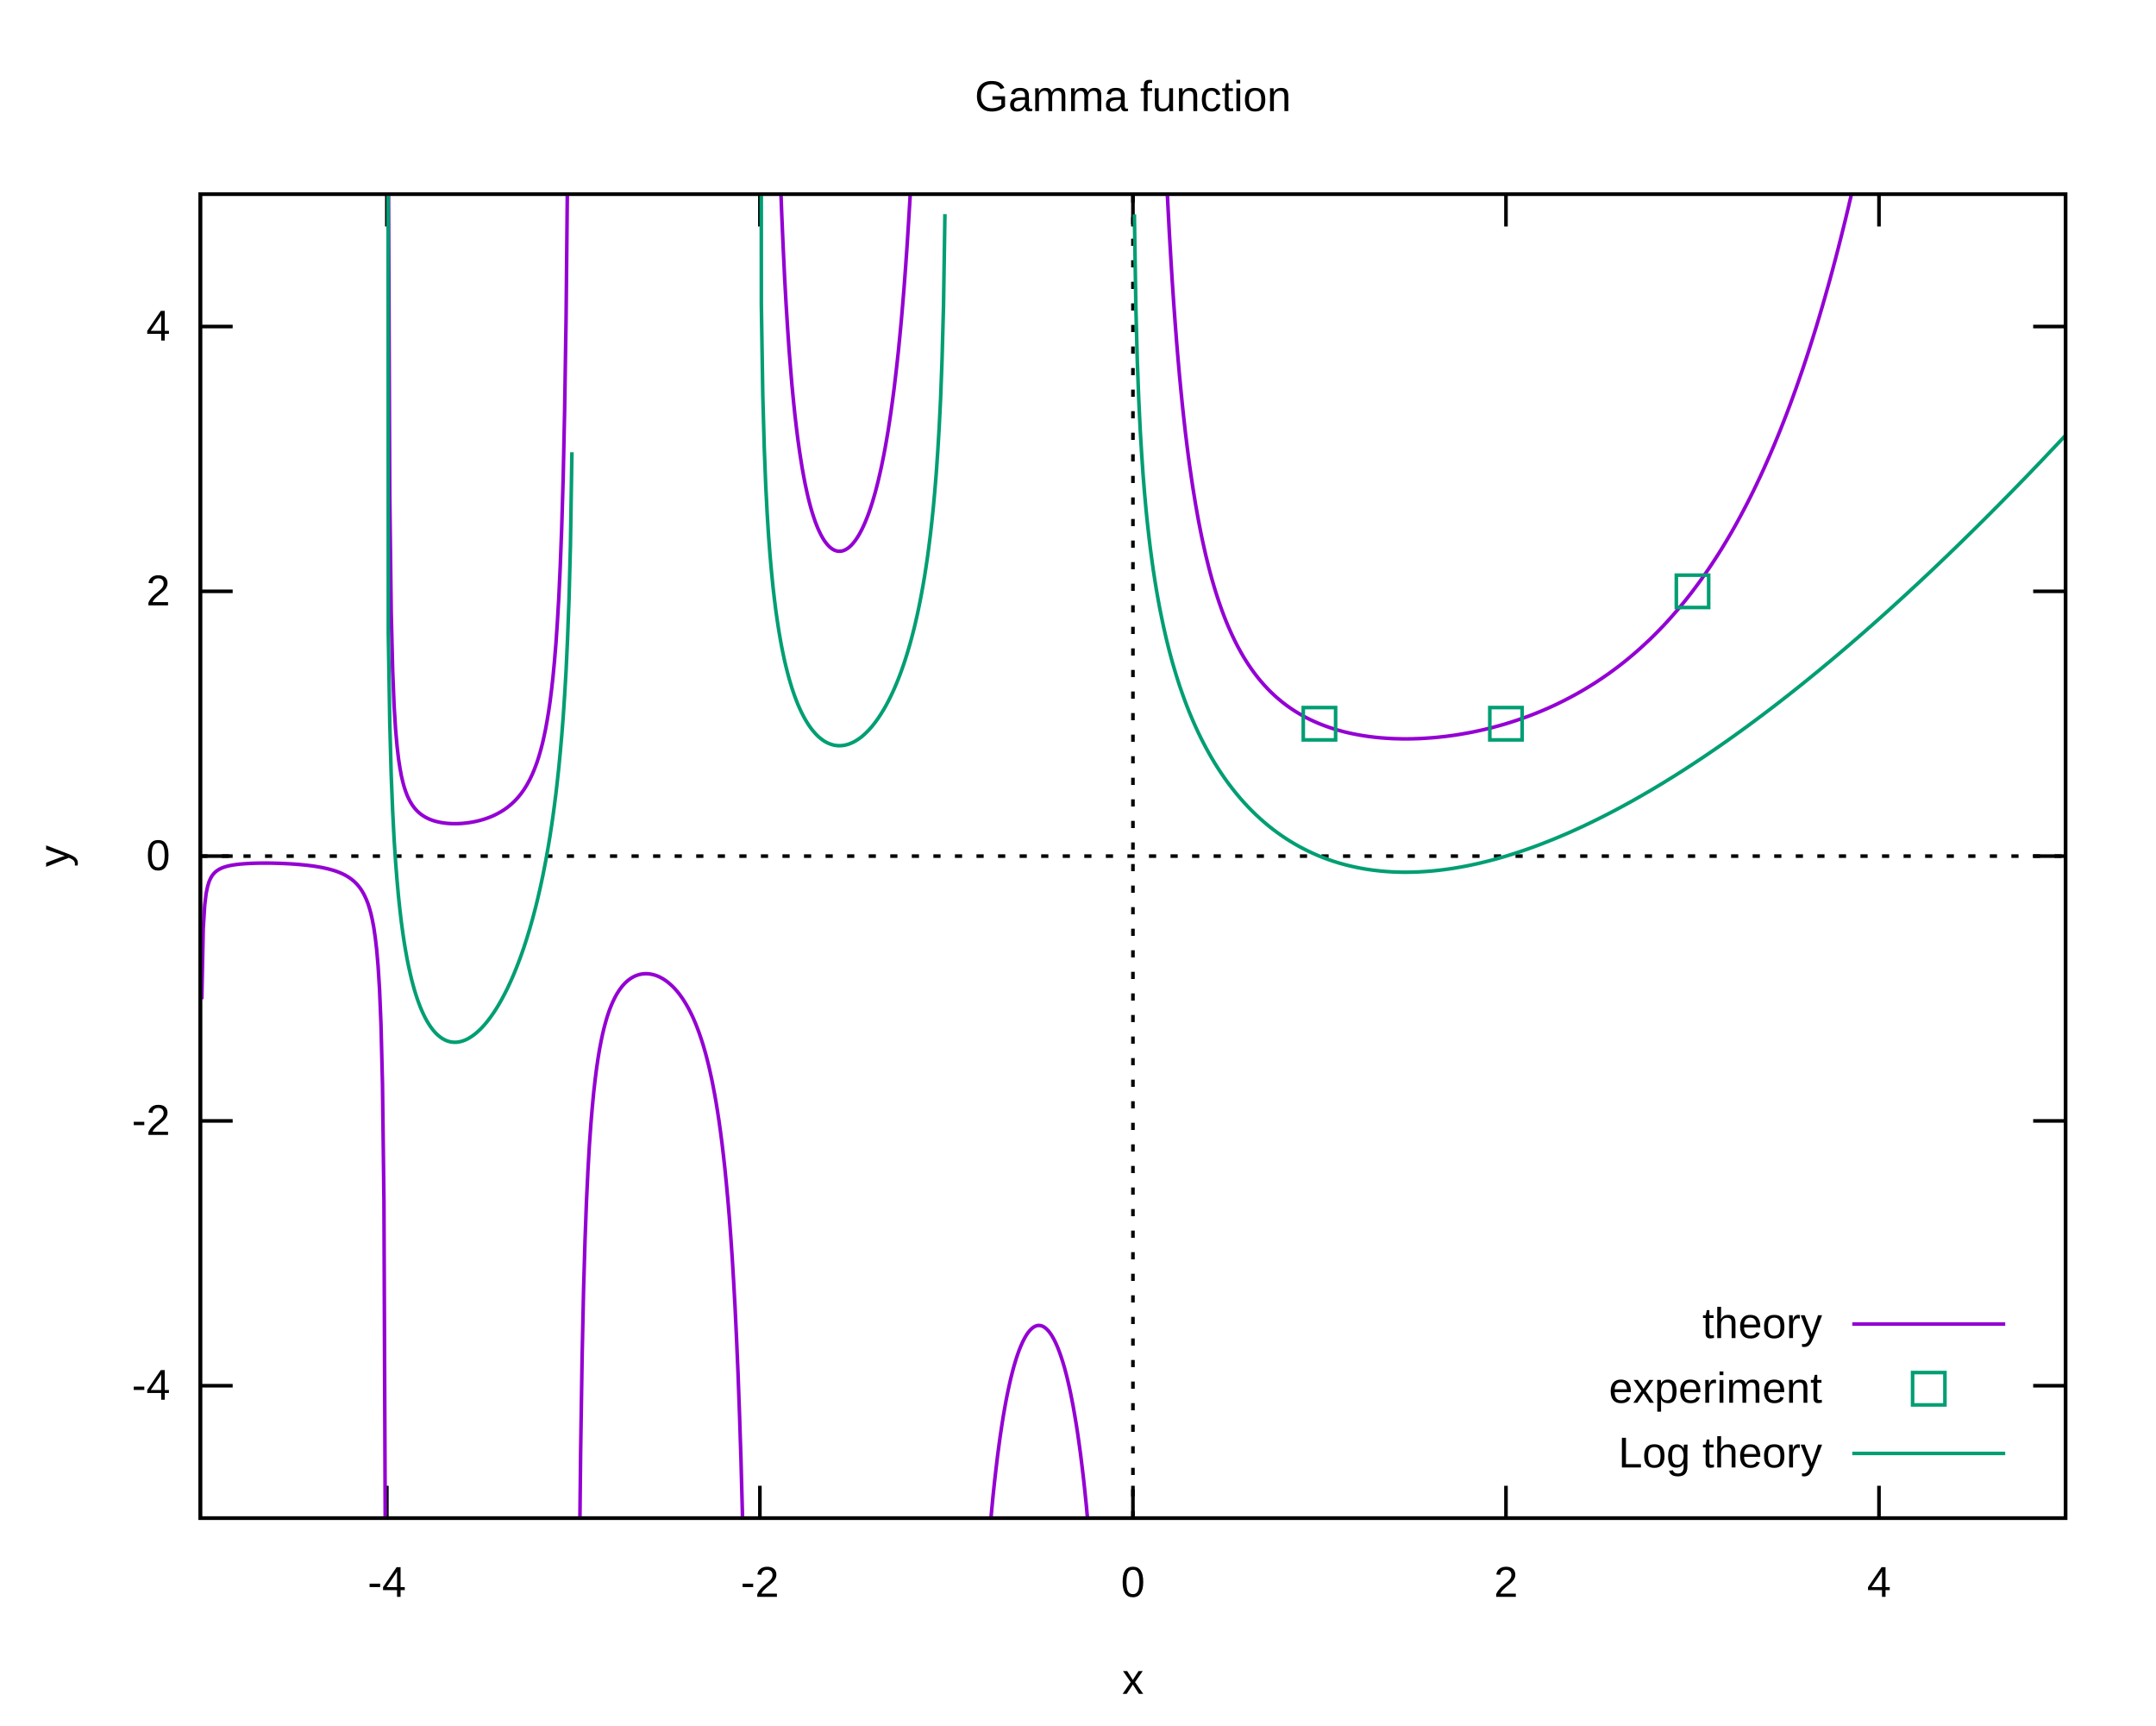
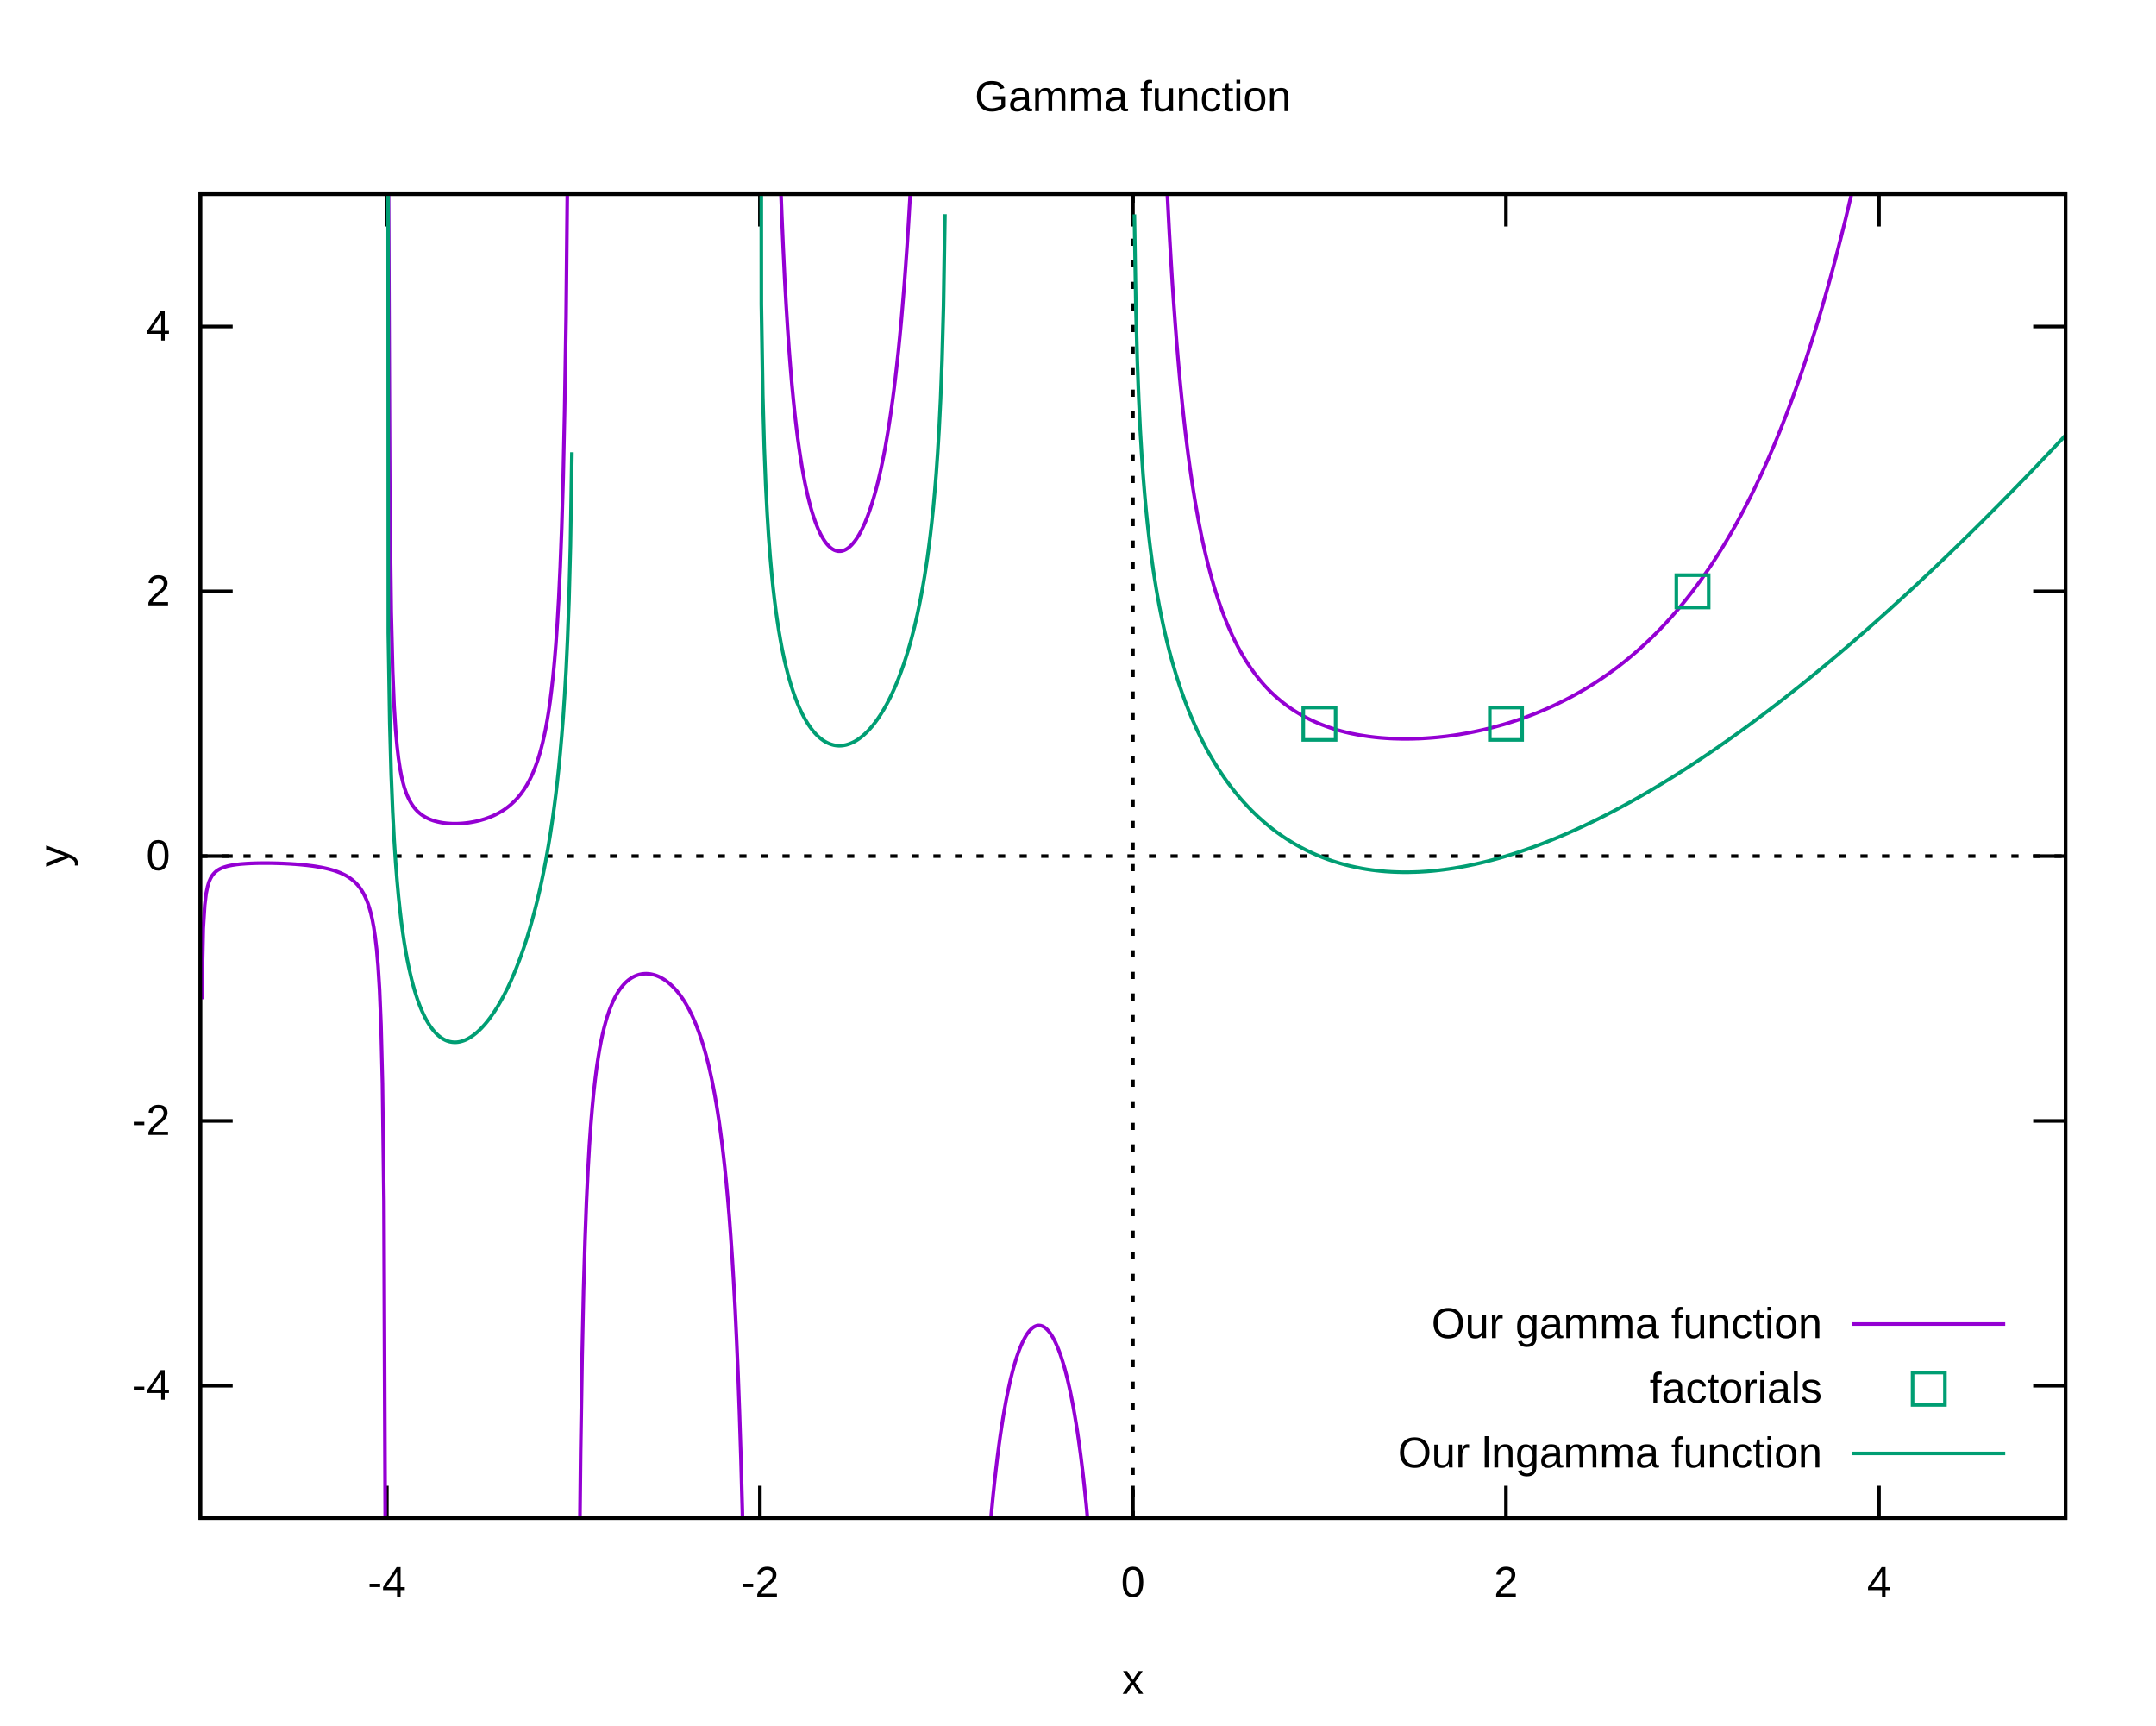
<svg xmlns="http://www.w3.org/2000/svg" xmlns:xlink="http://www.w3.org/1999/xlink" width="600" height="480" viewBox="0 0 600 480">
  <g id="gnuplot_canvas">
    <rect x="0" y="0" width="600" height="480" fill="none" />
    <defs>
      <circle id="gpDot" r="0.5" stroke-width="0.5" stroke="currentColor" />
      <path id="gpPt0" stroke-width="0.222" stroke="currentColor" d="M-1,0 h2 M0,-1 v2" />
      <path id="gpPt1" stroke-width="0.222" stroke="currentColor" d="M-1,-1 L1,1 M1,-1 L-1,1" />
      <path id="gpPt2" stroke-width="0.222" stroke="currentColor" d="M-1,0 L1,0 M0,-1 L0,1 M-1,-1 L1,1 M-1,1 L1,-1" />
      <rect id="gpPt3" stroke-width="0.222" stroke="currentColor" x="-1" y="-1" width="2" height="2" />
      <rect id="gpPt4" stroke-width="0.222" stroke="currentColor" fill="currentColor" x="-1" y="-1" width="2" height="2" />
      <circle id="gpPt5" stroke-width="0.222" stroke="currentColor" cx="0" cy="0" r="1" />
      <use xlink:href="#gpPt5" id="gpPt6" fill="currentColor" stroke="none" />
      <path id="gpPt7" stroke-width="0.222" stroke="currentColor" d="M0,-1.33 L-1.33,0.67 L1.33,0.67 z" />
      <use xlink:href="#gpPt7" id="gpPt8" fill="currentColor" stroke="none" />
      <use xlink:href="#gpPt7" id="gpPt9" stroke="currentColor" transform="rotate(180)" />
      <use xlink:href="#gpPt9" id="gpPt10" fill="currentColor" stroke="none" />
      <use xlink:href="#gpPt3" id="gpPt11" stroke="currentColor" transform="rotate(45)" />
      <use xlink:href="#gpPt11" id="gpPt12" fill="currentColor" stroke="none" />
      <path id="gpPt13" stroke-width="0.222" stroke="currentColor" d="M0,1.330 L1.265,0.411 L0.782,-1.067 L-0.782,-1.076 L-1.265,0.411 z" />
      <use xlink:href="#gpPt13" id="gpPt14" fill="currentColor" stroke="none" />
      <filter id="textbox" filterUnits="objectBoundingBox" x="0" y="0" height="1" width="1">
        <feFlood flood-color="white" flood-opacity="1" result="bgnd" />
        <feComposite in="SourceGraphic" in2="bgnd" operator="atop" />
      </filter>
      <filter id="greybox" filterUnits="objectBoundingBox" x="0" y="0" height="1" width="1">
        <feFlood flood-color="lightgrey" flood-opacity="1" result="grey" />
        <feComposite in="SourceGraphic" in2="grey" operator="atop" />
      </filter>
    </defs>
    <g fill="none" color="white" stroke="currentColor" stroke-width="1.00" stroke-linecap="butt" stroke-linejoin="miter">
</g>
    <g fill="none" color="black" stroke="currentColor" stroke-width="1.00" stroke-linecap="butt" stroke-linejoin="miter">
      <path stroke="black" d="M55.75,385.56 L64.75,385.56 M574.82,385.56 L565.82,385.56  " />
      <g transform="translate(47.36,389.46)" stroke="none" fill="black" font-family="Arial" font-size="12.00" text-anchor="end">
        <text>
          <tspan font-family="Arial">-4</tspan>
        </text>
      </g>
    </g>
    <g fill="none" color="black" stroke="currentColor" stroke-width="1.00" stroke-linecap="butt" stroke-linejoin="miter">
      <path stroke="black" d="M55.75,311.88 L64.75,311.88 M574.82,311.88 L565.82,311.88  " />
      <g transform="translate(47.36,315.78)" stroke="none" fill="black" font-family="Arial" font-size="12.00" text-anchor="end">
        <text>
          <tspan font-family="Arial">-2</tspan>
        </text>
      </g>
    </g>
    <g fill="none" color="black" stroke="currentColor" stroke-width="1.00" stroke-linecap="butt" stroke-linejoin="miter">
      <path stroke="black" d="M55.75,238.20 L64.75,238.20 M574.82,238.20 L565.82,238.20  " />
      <g transform="translate(47.36,242.10)" stroke="none" fill="black" font-family="Arial" font-size="12.00" text-anchor="end">
        <text>
          <tspan font-family="Arial"> 0</tspan>
        </text>
      </g>
    </g>
    <g fill="none" color="black" stroke="currentColor" stroke-width="1.00" stroke-linecap="butt" stroke-linejoin="miter">
      <path stroke="black" d="M55.75,164.53 L64.75,164.53 M574.82,164.53 L565.82,164.53  " />
      <g transform="translate(47.36,168.43)" stroke="none" fill="black" font-family="Arial" font-size="12.00" text-anchor="end">
        <text>
          <tspan font-family="Arial"> 2</tspan>
        </text>
      </g>
    </g>
    <g fill="none" color="black" stroke="currentColor" stroke-width="1.00" stroke-linecap="butt" stroke-linejoin="miter">
      <path stroke="black" d="M55.75,90.85 L64.75,90.85 M574.82,90.85 L565.82,90.85  " />
      <g transform="translate(47.36,94.75)" stroke="none" fill="black" font-family="Arial" font-size="12.00" text-anchor="end">
        <text>
          <tspan font-family="Arial"> 4</tspan>
        </text>
      </g>
    </g>
    <g fill="none" color="black" stroke="currentColor" stroke-width="1.00" stroke-linecap="butt" stroke-linejoin="miter">
      <path stroke="black" d="M107.66,422.40 L107.66,413.40 M107.66,54.01 L107.66,63.01  " />
      <g transform="translate(107.66,444.30)" stroke="none" fill="black" font-family="Arial" font-size="12.00" text-anchor="middle">
        <text>
          <tspan font-family="Arial">-4</tspan>
        </text>
      </g>
    </g>
    <g fill="none" color="black" stroke="currentColor" stroke-width="1.00" stroke-linecap="butt" stroke-linejoin="miter">
      <path stroke="black" d="M211.47,422.40 L211.47,413.40 M211.47,54.01 L211.47,63.01  " />
      <g transform="translate(211.47,444.30)" stroke="none" fill="black" font-family="Arial" font-size="12.00" text-anchor="middle">
        <text>
          <tspan font-family="Arial">-2</tspan>
        </text>
      </g>
    </g>
    <g fill="none" color="black" stroke="currentColor" stroke-width="1.00" stroke-linecap="butt" stroke-linejoin="miter">
      <path stroke="black" d="M315.29,422.40 L315.29,413.40 M315.29,54.01 L315.29,63.01  " />
      <g transform="translate(315.29,444.30)" stroke="none" fill="black" font-family="Arial" font-size="12.00" text-anchor="middle">
        <text>
          <tspan font-family="Arial"> 0</tspan>
        </text>
      </g>
    </g>
    <g fill="none" color="black" stroke="currentColor" stroke-width="1.00" stroke-linecap="butt" stroke-linejoin="miter">
      <path stroke="black" d="M419.10,422.40 L419.10,413.40 M419.10,54.01 L419.10,63.01  " />
      <g transform="translate(419.10,444.30)" stroke="none" fill="black" font-family="Arial" font-size="12.00" text-anchor="middle">
        <text>
          <tspan font-family="Arial"> 2</tspan>
        </text>
      </g>
    </g>
    <g fill="none" color="black" stroke="currentColor" stroke-width="1.00" stroke-linecap="butt" stroke-linejoin="miter">
      <path stroke="black" d="M522.91,422.40 L522.91,413.40 M522.91,54.01 L522.91,63.01  " />
      <g transform="translate(522.91,444.30)" stroke="none" fill="black" font-family="Arial" font-size="12.00" text-anchor="middle">
        <text>
          <tspan font-family="Arial"> 4</tspan>
        </text>
      </g>
    </g>
    <g fill="none" color="black" stroke="currentColor" stroke-width="1.00" stroke-linecap="butt" stroke-linejoin="miter">
</g>
    <g fill="none" color="gray" stroke="currentColor" stroke-width="1.00" stroke-linecap="butt" stroke-linejoin="miter">
      <path stroke="black" stroke-dasharray="2,4" d="M55.75,238.20 L574.82,238.20  " />
    </g>
    <g fill="none" color="gray" stroke="currentColor" stroke-width="1.00" stroke-linecap="butt" stroke-linejoin="miter">
      <path stroke="black" stroke-dasharray="2,4" d="M315.29,422.40 L315.29,54.01  " />
    </g>
    <g fill="none" color="black" stroke="currentColor" stroke-width="1.00" stroke-linecap="butt" stroke-linejoin="miter">
      <path stroke="black" d="M55.75,54.01 L55.75,422.40 L574.82,422.40 L574.82,54.01 L55.75,54.01 Z  " />
    </g>
    <g fill="none" color="black" stroke="currentColor" stroke-width="1.00" stroke-linecap="butt" stroke-linejoin="miter">
      <g transform="translate(19.18,238.21) rotate(270)" stroke="none" fill="black" font-family="Arial" font-size="12.00" text-anchor="middle">
        <text>
          <tspan font-family="Arial">y</tspan>
        </text>
      </g>
    </g>
    <g fill="none" color="black" stroke="currentColor" stroke-width="1.00" stroke-linecap="butt" stroke-linejoin="miter">
      <g transform="translate(315.28,471.30)" stroke="none" fill="black" font-family="Arial" font-size="12.00" text-anchor="middle">
        <text>
          <tspan font-family="Arial">x</tspan>
        </text>
      </g>
    </g>
    <g fill="none" color="black" stroke="currentColor" stroke-width="1.00" stroke-linecap="butt" stroke-linejoin="miter">
</g>
    <g id="gnuplot_plot_1">
      <g fill="none" color="black" stroke="currentColor" stroke-width="1.00" stroke-linecap="butt" stroke-linejoin="miter">
        <g transform="translate(507.09,372.30)" stroke="none" fill="black" font-family="Arial" font-size="12.00" text-anchor="end">
          <text>
-             <tspan font-family="Arial">theory</tspan>
+             <tspan font-family="Arial">Our gamma function</tspan>
          </text>
        </g>
      </g>
      <g fill="none" color="black" stroke="currentColor" stroke-width="1.00" stroke-linecap="butt" stroke-linejoin="miter">
        <path stroke="rgb(148,   0, 211)" d="M515.48,368.40 L558.04,368.40 M56.16,278.03 L56.56,258.39 L56.97,251.85 L57.37,248.58 L57.78,246.63 L58.18,245.32   L58.59,244.40 L58.99,243.70 L59.40,243.17 L59.81,242.74 L60.21,242.39 L60.62,242.10 L61.02,241.86 L61.43,241.65   L61.83,241.47 L62.24,241.32 L62.64,241.19 L63.05,241.07 L63.45,240.96 L63.86,240.87 L64.27,240.79 L64.67,240.71   L65.08,240.65 L65.48,240.59 L65.89,240.53 L66.29,240.49 L66.70,240.44 L67.10,240.40 L67.51,240.37 L67.92,240.34   L68.32,240.31 L68.73,240.28 L69.13,240.26 L69.54,240.24 L69.94,240.22 L70.35,240.21 L70.75,240.19 L71.16,240.18   L71.57,240.17 L71.97,240.16 L72.38,240.16 L72.78,240.15 L73.19,240.15 L73.59,240.15 L74.00,240.15 L74.40,240.15   L74.81,240.15 L75.22,240.16 L75.62,240.16 L76.03,240.17 L76.43,240.18 L76.84,240.19 L77.24,240.20 L77.65,240.21   L78.05,240.23 L78.46,240.24 L78.86,240.26 L79.27,240.28 L79.68,240.30 L80.08,240.32 L80.49,240.34 L80.89,240.36   L81.30,240.39 L81.70,240.42 L82.11,240.44 L82.51,240.48 L82.92,240.51 L83.33,240.54 L83.73,240.58 L84.14,240.62   L84.54,240.66 L84.95,240.70 L85.35,240.74 L85.76,240.79 L86.16,240.84 L86.57,240.89 L86.98,240.94 L87.38,241.00   L87.79,241.06 L88.19,241.13 L88.60,241.20 L89.00,241.27 L89.41,241.34 L89.81,241.42 L90.22,241.51 L90.63,241.60   L91.03,241.69 L91.44,241.79 L91.84,241.90 L92.25,242.01 L92.65,242.13 L93.06,242.25 L93.46,242.39 L93.87,242.53   L94.27,242.69 L94.68,242.85 L95.09,243.03 L95.49,243.22 L95.90,243.42 L96.30,243.64 L96.71,243.88 L97.11,244.14   L97.52,244.42 L97.92,244.72 L98.33,245.06 L98.74,245.42 L99.14,245.82 L99.55,246.27 L99.95,246.76 L100.36,247.31   L100.76,247.93 L101.17,248.63 L101.57,249.42 L101.98,250.33 L102.39,251.38 L102.79,252.62 L103.20,254.08 L103.60,255.84   L104.01,257.99 L104.41,260.69 L104.82,264.17 L105.22,268.82 L105.63,275.34 L106.03,285.14 L106.44,301.48 L106.85,334.19   L107.20,422.40 M108.12,54.01 L108.47,137.59 L108.87,170.30 L109.28,186.64 L109.68,196.43 L110.09,202.95 L110.50,207.59   L110.90,211.06 L111.31,213.75 L111.71,215.90 L112.12,217.64 L112.52,219.09 L112.93,220.31 L113.33,221.35 L113.74,222.24   L114.15,223.02 L114.55,223.70 L114.96,224.30 L115.36,224.83 L115.77,225.30 L116.17,225.72 L116.58,226.09 L116.98,226.43   L117.39,226.74 L117.80,227.01 L118.20,227.26 L118.61,227.49 L119.01,227.69 L119.42,227.88 L119.82,228.05 L120.23,228.20   L120.63,228.34 L121.04,228.46 L121.44,228.57 L121.85,228.67 L122.26,228.76 L122.66,228.84 L123.07,228.91 L123.47,228.97   L123.88,229.02 L124.28,229.07 L124.69,229.10 L125.09,229.13 L125.50,229.15 L125.91,229.17 L126.31,229.17 L126.72,229.17   L127.12,229.17 L127.53,229.16 L127.93,229.14 L128.34,229.12 L128.74,229.09 L129.15,229.05 L129.56,229.01 L129.96,228.96   L130.37,228.91 L130.77,228.85 L131.18,228.78 L131.58,228.71 L131.99,228.63 L132.39,228.55 L132.80,228.46 L133.20,228.36   L133.61,228.26 L134.02,228.14 L134.42,228.02 L134.83,227.90 L135.23,227.76 L135.64,227.62 L136.04,227.47 L136.45,227.31   L136.85,227.15 L137.26,226.97 L137.67,226.78 L138.07,226.58 L138.48,226.37 L138.88,226.15 L139.29,225.92 L139.69,225.68   L140.10,225.42 L140.50,225.15 L140.91,224.86 L141.32,224.55 L141.72,224.23 L142.13,223.89 L142.53,223.53 L142.94,223.15   L143.34,222.75 L143.75,222.32 L144.15,221.87 L144.56,221.38 L144.97,220.87 L145.37,220.32 L145.78,219.74 L146.18,219.12   L146.59,218.45 L146.99,217.74 L147.40,216.97 L147.80,216.15 L148.21,215.26 L148.61,214.30 L149.02,213.26 L149.43,212.13   L149.83,210.91 L150.24,209.56 L150.64,208.10 L151.05,206.48 L151.45,204.69 L151.86,202.71 L152.26,200.50 L152.67,198.02   L153.08,195.22 L153.48,192.03 L153.89,188.38 L154.29,184.16 L154.70,179.21 L155.10,173.35 L155.51,166.30 L155.91,157.67   L156.32,146.85 L156.73,132.91 L157.13,114.30 L157.54,88.21 L157.88,54.01 M161.39,422.40 L161.59,403.67 L162.00,377.59   L162.40,359.00 L162.81,345.09 L163.21,334.30 L163.62,325.70 L164.02,318.68 L164.43,312.86 L164.84,307.96 L165.24,303.78   L165.65,300.18 L166.05,297.05 L166.46,294.30 L166.86,291.88 L167.27,289.74 L167.67,287.82 L168.08,286.11 L168.49,284.57   L168.89,283.18 L169.30,281.92 L169.70,280.78 L170.11,279.75 L170.51,278.81 L170.92,277.95 L171.32,277.17 L171.73,276.45   L172.14,275.80 L172.54,275.21 L172.95,274.67 L173.35,274.18 L173.76,273.73 L174.16,273.32 L174.57,272.96 L174.97,272.63   L175.38,272.33 L175.78,272.07 L176.19,271.84 L176.60,271.63 L177.00,271.46 L177.41,271.31 L177.81,271.18 L178.22,271.09   L178.62,271.01 L179.03,270.96 L179.43,270.93 L179.84,270.92 L180.25,270.94 L180.65,270.97 L181.06,271.03 L181.46,271.11   L181.87,271.21 L182.27,271.32 L182.68,271.46 L183.08,271.62 L183.49,271.80 L183.90,272.01 L184.30,272.23 L184.71,272.47   L185.11,272.74 L185.52,273.03 L185.92,273.34 L186.33,273.68 L186.73,274.04 L187.14,274.42 L187.55,274.83 L187.95,275.27   L188.36,275.73 L188.76,276.22 L189.17,276.74 L189.57,277.30 L189.98,277.88 L190.38,278.50 L190.79,279.16 L191.19,279.85   L191.60,280.58 L192.01,281.36 L192.41,282.18 L192.82,283.04 L193.22,283.96 L193.63,284.93 L194.03,285.95 L194.44,287.04   L194.84,288.19 L195.25,289.41 L195.66,290.70 L196.06,292.07 L196.47,293.53 L196.87,295.09 L197.28,296.74 L197.68,298.51   L198.09,300.39 L198.49,302.41 L198.90,304.57 L199.31,306.89 L199.71,309.38 L200.12,312.07 L200.52,314.97 L200.93,318.11   L201.33,321.51 L201.74,325.22 L202.14,329.27 L202.55,333.71 L202.96,338.59 L203.36,343.98 L203.77,349.96 L204.17,356.62   L204.58,364.10 L204.98,372.54 L205.39,382.13 L205.79,393.12 L206.20,405.84 L206.60,420.72 L206.63,422.40 M217.34,54.01   L217.55,59.55 L217.96,69.04 L218.36,77.36 L218.77,84.72 L219.18,91.26 L219.58,97.11 L219.99,102.35 L220.39,107.09   L220.80,111.37 L221.20,115.25 L221.61,118.79 L222.01,122.01 L222.42,124.97 L222.83,127.67 L223.23,130.15 L223.64,132.42   L224.04,134.52 L224.45,136.44 L224.85,138.21 L225.26,139.84 L225.66,141.35 L226.07,142.73 L226.48,143.99 L226.88,145.16   L227.29,146.22 L227.69,147.20 L228.10,148.08 L228.50,148.89 L228.91,149.62 L229.31,150.27 L229.72,150.86 L230.13,151.38   L230.53,151.83 L230.94,152.22 L231.34,152.56 L231.75,152.83 L232.15,153.05 L232.56,153.21 L232.96,153.32 L233.37,153.38   L233.77,153.38 L234.18,153.34 L234.59,153.24 L234.99,153.09 L235.40,152.89 L235.80,152.64 L236.21,152.35 L236.61,152.00   L237.02,151.60 L237.42,151.14 L237.83,150.64 L238.24,150.08 L238.64,149.47 L239.05,148.80 L239.45,148.08 L239.86,147.29   L240.26,146.45 L240.67,145.54 L241.07,144.57 L241.48,143.53 L241.89,142.42 L242.29,141.24 L242.70,139.98 L243.10,138.65   L243.51,137.22 L243.91,135.72 L244.32,134.11 L244.72,132.41 L245.13,130.61 L245.53,128.70 L245.94,126.67 L246.35,124.52   L246.75,122.23 L247.16,119.80 L247.56,117.22 L247.97,114.47 L248.37,111.55 L248.78,108.44 L249.18,105.12 L249.59,101.58   L250.00,97.80 L250.40,93.75 L250.81,89.41 L251.21,84.74 L251.62,79.73 L252.02,74.33 L252.43,68.49 L252.83,62.17   L253.24,55.32 L253.31,54.01 M275.77,422.40 L275.95,420.47 L276.35,416.29 L276.76,412.41 L277.17,408.80 L277.57,405.44   L277.98,402.31 L278.38,399.40 L278.79,396.68 L279.19,394.14 L279.60,391.78 L280.00,389.58 L280.41,387.53 L280.82,385.62   L281.22,383.84 L281.63,382.19 L282.03,380.66 L282.44,379.24 L282.84,377.92 L283.25,376.72 L283.65,375.60 L284.06,374.59   L284.47,373.66 L284.87,372.83 L285.28,372.07 L285.68,371.40 L286.09,370.81 L286.49,370.30 L286.90,369.87 L287.30,369.51   L287.71,369.22 L288.11,369.01 L288.52,368.86 L288.93,368.79 L289.33,368.80 L289.74,368.87 L290.14,369.01 L290.55,369.23   L290.95,369.52 L291.36,369.88 L291.76,370.31 L292.17,370.82 L292.58,371.41 L292.98,372.08 L293.39,372.82 L293.79,373.65   L294.20,374.56 L294.60,375.56 L295.01,376.66 L295.41,377.84 L295.82,379.13 L296.23,380.52 L296.63,382.01 L297.04,383.62   L297.44,385.35 L297.85,387.21 L298.25,389.20 L298.66,391.33 L299.06,393.61 L299.47,396.05 L299.88,398.67 L300.28,401.47   L300.69,404.46 L301.09,407.68 L301.50,411.12 L301.90,414.81 L302.31,418.78 L302.64,422.40  " />
        <path stroke="rgb(148,   0, 211)" d="M324.86,54.01 L325.02,57.14 L325.42,64.79 L325.83,71.83 L326.23,78.35 L326.64,84.38 L327.05,89.99 L327.45,95.21   L327.86,100.08 L328.26,104.64 L328.67,108.91 L329.07,112.93 L329.48,116.70 L329.88,120.25 L330.29,123.61 L330.69,126.78   L331.10,129.78 L331.51,132.62 L331.91,135.32 L332.32,137.88 L332.72,140.31 L333.13,142.63 L333.53,144.84 L333.94,146.95   L334.34,148.96 L334.75,150.88 L335.16,152.72 L335.56,154.48 L335.97,156.16 L336.37,157.78 L336.78,159.33 L337.18,160.81   L337.59,162.24 L337.99,163.61 L338.40,164.93 L338.81,166.20 L339.21,167.43 L339.62,168.60 L340.02,169.74 L340.43,170.83   L340.83,171.89 L341.24,172.91 L341.64,173.89 L342.05,174.84 L342.46,175.76 L342.86,176.65 L343.27,177.51 L343.67,178.34   L344.08,179.15 L344.48,179.93 L344.89,180.68 L345.29,181.41 L345.70,182.12 L346.10,182.81 L346.51,183.48 L346.92,184.12   L347.32,184.75 L347.73,185.36 L348.13,185.95 L348.54,186.52 L348.94,187.08 L349.35,187.62 L349.75,188.15 L350.16,188.66   L350.57,189.16 L350.97,189.64 L351.38,190.11 L351.78,190.57 L352.19,191.01 L352.59,191.44 L353.00,191.87 L353.40,192.28   L353.81,192.67 L354.22,193.06 L354.62,193.44 L355.03,193.81 L355.43,194.17 L355.84,194.51 L356.24,194.85 L356.65,195.19   L357.05,195.51 L357.46,195.82 L357.86,196.13 L358.27,196.43 L358.68,196.72 L359.08,197.00 L359.49,197.28 L359.89,197.55   L360.30,197.81 L360.70,198.06 L361.11,198.31 L361.51,198.55 L361.92,198.79 L362.33,199.02 L362.73,199.25 L363.14,199.46   L363.54,199.68 L363.95,199.89 L364.35,200.09 L364.76,200.29 L365.16,200.48 L365.57,200.66 L365.98,200.85 L366.38,201.02   L366.79,201.20 L367.19,201.37 L367.60,201.53 L368.00,201.69 L368.41,201.84 L368.81,202.00 L369.22,202.14 L369.63,202.29   L370.03,202.43 L370.44,202.56 L370.84,202.69 L371.25,202.82 L371.65,202.94 L372.06,203.06 L372.46,203.18 L372.87,203.29   L373.27,203.41 L373.68,203.51 L374.09,203.62 L374.49,203.72 L374.90,203.81 L375.30,203.91 L375.71,204.00 L376.11,204.09   L376.52,204.17 L376.92,204.25 L377.33,204.33 L377.74,204.41 L378.14,204.48 L378.55,204.56 L378.95,204.62 L379.36,204.69   L379.76,204.75 L380.17,204.81 L380.57,204.87 L380.98,204.93 L381.39,204.98 L381.79,205.03 L382.20,205.08 L382.60,205.13   L383.01,205.17 L383.41,205.21 L383.82,205.25 L384.22,205.29 L384.63,205.32 L385.04,205.35 L385.44,205.38 L385.85,205.41   L386.25,205.43 L386.66,205.46 L387.06,205.48 L387.47,205.50 L387.87,205.52 L388.28,205.53 L388.68,205.54 L389.09,205.55   L389.50,205.56 L389.90,205.57 L390.31,205.58 L390.71,205.58 L391.12,205.58 L391.52,205.58 L391.93,205.58 L392.33,205.57   L392.74,205.57 L393.15,205.56 L393.55,205.55 L393.96,205.53 L394.36,205.52 L394.77,205.51 L395.17,205.49 L395.58,205.47   L395.98,205.45 L396.39,205.42 L396.80,205.40 L397.20,205.37 L397.61,205.34 L398.01,205.31 L398.42,205.28 L398.82,205.25   L399.23,205.21 L399.63,205.18 L400.04,205.14 L400.44,205.10 L400.85,205.05 L401.26,205.01 L401.66,204.96 L402.07,204.92   L402.47,204.87 L402.88,204.82 L403.28,204.76 L403.69,204.71 L404.09,204.65 L404.50,204.60 L404.91,204.54 L405.31,204.48   L405.72,204.41 L406.12,204.35 L406.53,204.28 L406.93,204.21 L407.34,204.14 L407.74,204.07 L408.15,204.00 L408.56,203.92   L408.96,203.85 L409.37,203.77 L409.77,203.69 L410.18,203.61 L410.58,203.52 L410.99,203.44 L411.39,203.35 L411.80,203.26   L412.21,203.17 L412.61,203.08 L413.02,202.99 L413.42,202.89 L413.83,202.79 L414.23,202.70 L414.64,202.59 L415.04,202.49   L415.45,202.39 L415.85,202.28 L416.26,202.17 L416.67,202.06 L417.07,201.95 L417.48,201.84 L417.88,201.72 L418.29,201.61   L418.69,201.49 L419.10,201.37 L419.50,201.24 L419.91,201.12 L420.32,200.99 L420.72,200.86 L421.13,200.73 L421.53,200.60   L421.94,200.47 L422.34,200.33 L422.75,200.19 L423.15,200.06 L423.56,199.91 L423.97,199.77 L424.37,199.62 L424.78,199.48   L425.18,199.33 L425.59,199.18 L425.99,199.02 L426.40,198.87 L426.80,198.71 L427.21,198.55 L427.61,198.39 L428.02,198.22   L428.43,198.06 L428.83,197.89 L429.24,197.72 L429.64,197.55 L430.05,197.37 L430.45,197.20 L430.86,197.02 L431.26,196.84   L431.67,196.65 L432.08,196.47 L432.48,196.28 L432.89,196.09 L433.29,195.90 L433.70,195.70 L434.10,195.50 L434.51,195.30   L434.91,195.10 L435.32,194.90 L435.73,194.69 L436.13,194.48 L436.54,194.27 L436.94,194.06 L437.35,193.84 L437.75,193.62   L438.16,193.40 L438.56,193.18 L438.97,192.95 L439.38,192.72 L439.78,192.49 L440.19,192.26 L440.59,192.02 L441.00,191.78   L441.40,191.54 L441.81,191.29 L442.21,191.05 L442.62,190.80 L443.02,190.54 L443.43,190.29 L443.84,190.03 L444.24,189.77   L444.65,189.50 L445.05,189.23 L445.46,188.96 L445.86,188.69 L446.27,188.41 L446.67,188.13 L447.08,187.85 L447.49,187.57   L447.89,187.28 L448.30,186.98 L448.70,186.69 L449.11,186.39 L449.51,186.09 L449.92,185.79 L450.32,185.48 L450.73,185.17   L451.14,184.85 L451.54,184.53 L451.95,184.21 L452.35,183.89 L452.76,183.56 L453.16,183.23 L453.57,182.89 L453.97,182.55   L454.38,182.21 L454.79,181.86 L455.19,181.51 L455.60,181.16 L456.00,180.80 L456.41,180.44 L456.81,180.07 L457.22,179.70   L457.62,179.33 L458.03,178.95 L458.43,178.57 L458.84,178.19 L459.25,177.80 L459.65,177.41 L460.06,177.01 L460.46,176.61   L460.87,176.20 L461.27,175.79 L461.68,175.38 L462.08,174.96 L462.49,174.53 L462.90,174.11 L463.30,173.67 L463.71,173.24   L464.11,172.79 L464.52,172.35 L464.92,171.90 L465.33,171.44 L465.73,170.98 L466.14,170.51 L466.55,170.04 L466.95,169.57   L467.36,169.09 L467.76,168.60 L468.17,168.11 L468.57,167.62 L468.98,167.11 L469.38,166.61 L469.79,166.10 L470.19,165.58   L470.60,165.06 L471.01,164.53 L471.41,163.99 L471.82,163.45 L472.22,162.91 L472.63,162.36 L473.03,161.80 L473.44,161.24   L473.84,160.67 L474.25,160.09 L474.66,159.51 L475.06,158.92 L475.47,158.33 L475.87,157.73 L476.28,157.13 L476.68,156.51   L477.09,155.89 L477.49,155.27 L477.90,154.63 L478.31,154.00 L478.71,153.35 L479.12,152.70 L479.52,152.04 L479.93,151.37   L480.33,150.70 L480.74,150.01 L481.14,149.33 L481.55,148.63 L481.96,147.93 L482.36,147.21 L482.77,146.50 L483.17,145.77   L483.58,145.04 L483.98,144.29 L484.39,143.54 L484.79,142.78 L485.20,142.02 L485.60,141.24 L486.01,140.46 L486.42,139.67   L486.82,138.87 L487.23,138.06 L487.63,137.24 L488.04,136.42 L488.44,135.58 L488.85,134.74 L489.25,133.88 L489.66,133.02   L490.07,132.15 L490.47,131.27 L490.88,130.38 L491.28,129.47 L491.69,128.56 L492.09,127.64 L492.50,126.71 L492.90,125.77   L493.31,124.82 L493.72,123.86 L494.12,122.89 L494.53,121.90 L494.93,120.91 L495.34,119.91 L495.74,118.89 L496.15,117.86   L496.55,116.83 L496.96,115.78 L497.37,114.72 L497.77,113.64 L498.18,112.56 L498.58,111.46 L498.99,110.35 L499.39,109.23   L499.80,108.10 L500.20,106.95 L500.61,105.79 L501.01,104.62 L501.42,103.44 L501.83,102.24 L502.23,101.03 L502.64,99.81   L503.04,98.57 L503.45,97.32 L503.85,96.05 L504.26,94.77 L504.66,93.48 L505.07,92.17 L505.48,90.84 L505.88,89.51   L506.29,88.15 L506.69,86.78 L507.10,85.40 L507.50,84.00 L507.91,82.59 L508.31,81.15 L508.72,79.71 L509.13,78.24   L509.53,76.76 L509.94,75.27 L510.34,73.75 L510.75,72.22 L511.15,70.67 L511.56,69.11 L511.96,67.52 L512.37,65.92   L512.77,64.30 L513.18,62.66 L513.59,61.01 L513.99,59.33 L514.40,57.64 L514.80,55.92 L515.21,54.19 L515.25,54.01    " />
      </g>
    </g>
    <g id="gnuplot_plot_2">
      <g fill="none" color="black" stroke="currentColor" stroke-width="1.00" stroke-linecap="butt" stroke-linejoin="miter">
        <g transform="translate(507.09,390.30)" stroke="none" fill="black" font-family="Arial" font-size="12.00" text-anchor="end">
          <text>
-             <tspan font-family="Arial">experiment</tspan>
+             <tspan font-family="Arial">factorials</tspan>
          </text>
        </g>
      </g>
      <g fill="none" color="black" stroke="currentColor" stroke-width="1.00" stroke-linecap="butt" stroke-linejoin="miter">
        <use xlink:href="#gpPt3" transform="translate(367.19,201.37) scale(4.50)" color="rgb(  0, 158, 115)" />
        <use xlink:href="#gpPt3" transform="translate(419.10,201.37) scale(4.50)" color="rgb(  0, 158, 115)" />
        <use xlink:href="#gpPt3" transform="translate(471.01,164.53) scale(4.50)" color="rgb(  0, 158, 115)" />
        <use xlink:href="#gpPt3" transform="translate(536.76,386.40) scale(4.50)" color="rgb(  0, 158, 115)" />
      </g>
    </g>
    <g id="gnuplot_plot_3">
      <g fill="none" color="black" stroke="currentColor" stroke-width="1.00" stroke-linecap="butt" stroke-linejoin="miter">
        <g transform="translate(507.09,408.30)" stroke="none" fill="black" font-family="Arial" font-size="12.00" text-anchor="end">
          <text>
-             <tspan font-family="Arial">Log theory</tspan>
+             <tspan font-family="Arial">Our lngamma function</tspan>
          </text>
        </g>
      </g>
      <g fill="none" color="black" stroke="currentColor" stroke-width="1.00" stroke-linecap="butt" stroke-linejoin="miter">
        <path stroke="rgb(  0, 158, 115)" d="M515.48,404.40 L558.04,404.40 M108.01,54.01 L108.06,176.10 L108.47,201.19 L108.87,215.68 L109.28,225.82 L109.68,233.57   L110.09,239.82 L110.50,245.02 L110.90,249.45 L111.31,253.30 L111.71,256.68 L112.12,259.69 L112.52,262.38 L112.93,264.81   L113.33,267.01 L113.74,269.02 L114.15,270.85 L114.55,272.54 L114.96,274.09 L115.36,275.52 L115.77,276.84 L116.17,278.06   L116.58,279.19 L116.98,280.23 L117.39,281.20 L117.80,282.10 L118.20,282.93 L118.61,283.70 L119.01,284.41 L119.42,285.06   L119.82,285.67 L120.23,286.22 L120.63,286.73 L121.04,287.20 L121.44,287.62 L121.85,288.00 L122.26,288.35 L122.66,288.66   L123.07,288.93 L123.47,289.17 L123.88,289.38 L124.28,289.56 L124.69,289.70 L125.09,289.82 L125.50,289.90 L125.91,289.96   L126.31,289.99 L126.72,290.00 L127.12,289.98 L127.53,289.93 L127.93,289.86 L128.34,289.76 L128.74,289.64 L129.15,289.50   L129.56,289.33 L129.96,289.14 L130.37,288.93 L130.77,288.69 L131.18,288.43 L131.58,288.15 L131.99,287.85 L132.39,287.53   L132.80,287.18 L133.20,286.82 L133.61,286.43 L134.02,286.02 L134.42,285.58 L134.83,285.13 L135.23,284.66 L135.64,284.16   L136.04,283.64 L136.45,283.10 L136.85,282.53 L137.26,281.95 L137.67,281.34 L138.07,280.71 L138.48,280.05 L138.88,279.37   L139.29,278.67 L139.69,277.94 L140.10,277.19 L140.50,276.41 L140.91,275.61 L141.32,274.78 L141.72,273.92 L142.13,273.03   L142.53,272.12 L142.94,271.17 L143.34,270.20 L143.75,269.19 L144.15,268.15 L144.56,267.08 L144.97,265.97 L145.37,264.83   L145.78,263.65 L146.18,262.43 L146.59,261.16 L146.99,259.85 L147.40,258.50 L147.80,257.10 L148.21,255.64 L148.61,254.14   L149.02,252.57 L149.43,250.94 L149.83,249.25 L150.24,247.48 L150.64,245.64 L151.05,243.71 L151.45,241.69 L151.86,239.58   L152.26,237.35 L152.67,235.00 L153.08,232.52 L153.48,229.89 L153.89,227.08 L154.29,224.08 L154.70,220.86 L155.10,217.37   L155.51,213.57 L155.91,209.39 L156.32,204.75 L156.73,199.52 L157.13,193.52 L157.54,186.48 L157.94,177.93 L158.35,166.99   L158.75,151.71 L159.16,125.83 M211.86,54.01 L211.88,84.73 L212.28,109.99 L212.69,124.64 L213.09,134.95 L213.50,142.88   L213.90,149.29 L214.31,154.66 L214.72,159.27 L215.12,163.29 L215.53,166.84 L215.93,170.02 L216.34,172.88 L216.74,175.48   L217.15,177.86 L217.55,180.04 L217.96,182.05 L218.36,183.91 L218.77,185.63 L219.18,187.24 L219.58,188.73 L219.99,190.13   L220.39,191.44 L220.80,192.66 L221.20,193.80 L221.61,194.88 L222.01,195.89 L222.42,196.84 L222.83,197.73 L223.23,198.56   L223.64,199.35 L224.04,200.08 L224.45,200.77 L224.85,201.42 L225.26,202.03 L225.66,202.59 L226.07,203.12 L226.48,203.61   L226.88,204.07 L227.29,204.50 L227.69,204.89 L228.10,205.25 L228.50,205.58 L228.91,205.88 L229.31,206.16 L229.72,206.40   L230.13,206.62 L230.53,206.81 L230.94,206.98 L231.34,207.12 L231.75,207.24 L232.15,207.34 L232.56,207.41 L232.96,207.45   L233.37,207.48 L233.77,207.48 L234.18,207.46 L234.59,207.42 L234.99,207.35 L235.40,207.27 L235.80,207.16 L236.21,207.03   L236.61,206.88 L237.02,206.71 L237.42,206.52 L237.83,206.31 L238.24,206.07 L238.64,205.82 L239.05,205.54 L239.45,205.25   L239.86,204.93 L240.26,204.59 L240.67,204.22 L241.07,203.84 L241.48,203.43 L241.89,203.00 L242.29,202.55 L242.70,202.08   L243.10,201.58 L243.51,201.06 L243.91,200.51 L244.32,199.94 L244.72,199.34 L245.13,198.72 L245.53,198.07 L245.94,197.40   L246.35,196.69 L246.75,195.96 L247.16,195.19 L247.56,194.40 L247.97,193.57 L248.37,192.71 L248.78,191.82 L249.18,190.89   L249.59,189.92 L250.00,188.91 L250.40,187.87 L250.81,186.78 L251.21,185.64 L251.62,184.46 L252.02,183.22 L252.43,181.93   L252.83,180.59 L253.24,179.18 L253.65,177.70 L254.05,176.16 L254.46,174.54 L254.86,172.84 L255.27,171.04 L255.67,169.15   L256.08,167.15 L256.48,165.03 L256.89,162.78 L257.30,160.37 L257.70,157.80 L258.11,155.03 L258.51,152.03 L258.92,148.77   L259.32,145.20 L259.73,141.26 L260.13,136.85 L260.54,131.85 L260.94,126.09 L261.35,119.29 L261.76,110.97 L262.16,100.27   L262.57,85.23 L262.97,59.58 M315.69,59.63 L316.10,85.32 L316.50,100.41 L316.91,111.17 L317.31,119.54 L317.72,126.40   L318.12,132.22 L318.53,137.28 L318.93,141.75 L319.34,145.77 L319.75,149.41 L320.15,152.74 L320.56,155.81 L320.96,158.66   L321.37,161.32 L321.77,163.81 L322.18,166.16 L322.58,168.37 L322.99,170.46 L323.40,172.45 L323.80,174.35 L324.21,176.16   L324.61,177.89 L325.02,179.55 L325.42,181.14 L325.83,182.66 L326.23,184.14 L326.64,185.55 L327.05,186.92 L327.45,188.24   L327.86,189.52 L328.26,190.76 L328.67,191.95 L329.07,193.11 L329.48,194.24 L329.88,195.34 L330.29,196.40 L330.69,197.43   L331.10,198.44 L331.51,199.42 L331.91,200.37 L332.32,201.30 L332.72,202.20 L333.13,203.09 L333.53,203.95 L333.94,204.79   L334.34,205.61 L334.75,206.41 L335.16,207.19 L335.56,207.96 L335.97,208.71 L336.37,209.44 L336.78,210.16 L337.18,210.86   L337.59,211.54 L337.99,212.22 L338.40,212.87 L338.81,213.52 L339.21,214.15 L339.62,214.77 L340.02,215.37 L340.43,215.97   L340.83,216.55 L341.24,217.12 L341.64,217.68 L342.05,218.23 L342.46,218.77 L342.86,219.29 L343.27,219.81 L343.67,220.32   L344.08,220.82 L344.48,221.31 L344.89,221.79 L345.29,222.26 L345.70,222.72 L346.10,223.18 L346.51,223.62 L346.92,224.06   L347.32,224.49 L347.73,224.91 L348.13,225.33 L348.54,225.73 L348.94,226.13 L349.35,226.53 L349.75,226.91 L350.16,227.29   L350.57,227.66 L350.97,228.02 L351.38,228.38 L351.78,228.73 L352.19,229.08 L352.59,229.42 L353.00,229.75 L353.40,230.08   L353.81,230.40 L354.22,230.72 L354.62,231.03 L355.03,231.33 L355.43,231.63 L355.84,231.92 L356.24,232.21 L356.65,232.49   L357.05,232.77 L357.46,233.04 L357.86,233.31 L358.27,233.57 L358.68,233.83 L359.08,234.08 L359.49,234.33 L359.89,234.57   L360.30,234.81 L360.70,235.04 L361.11,235.27 L361.51,235.50 L361.92,235.72 L362.33,235.93 L362.73,236.14 L363.14,236.35   L363.54,236.55 L363.95,236.75 L364.35,236.95 L364.76,237.14 L365.16,237.33 L365.57,237.51 L365.98,237.69 L366.38,237.87   L366.79,238.04 L367.19,238.21 L367.60,238.37 L368.00,238.53 L368.41,238.69 L368.81,238.84 L369.22,238.99 L369.63,239.14   L370.03,239.28 L370.44,239.42 L370.84,239.56 L371.25,239.69 L371.65,239.82 L372.06,239.94 L372.46,240.07 L372.87,240.19   L373.27,240.30 L373.68,240.42 L374.09,240.53 L374.49,240.63 L374.90,240.74 L375.30,240.84 L375.71,240.94 L376.11,241.03   L376.52,241.12 L376.92,241.21 L377.33,241.30 L377.74,241.38 L378.14,241.46 L378.55,241.54 L378.95,241.62 L379.36,241.69   L379.76,241.76 L380.17,241.83 L380.57,241.89 L380.98,241.95 L381.39,242.01 L381.79,242.07 L382.20,242.12 L382.60,242.17   L383.01,242.22 L383.41,242.26 L383.82,242.31 L384.22,242.35 L384.63,242.39 L385.04,242.42 L385.44,242.46 L385.85,242.49   L386.25,242.52 L386.66,242.54 L387.06,242.57 L387.47,242.59 L387.87,242.61 L388.28,242.62 L388.68,242.64 L389.09,242.65   L389.50,242.66 L389.90,242.67 L390.31,242.68 L390.71,242.68 L391.12,242.68 L391.52,242.68 L391.93,242.68 L392.33,242.67   L392.74,242.66 L393.15,242.65 L393.55,242.64 L393.96,242.63 L394.36,242.61 L394.77,242.60 L395.17,242.58 L395.58,242.55   L395.98,242.53 L396.39,242.50 L396.80,242.48 L397.20,242.45 L397.61,242.41 L398.01,242.38 L398.42,242.35 L398.82,242.31   L399.23,242.27 L399.63,242.23 L400.04,242.18 L400.44,242.14 L400.85,242.09 L401.26,242.04 L401.66,241.99 L402.07,241.94   L402.47,241.88 L402.88,241.83 L403.28,241.77 L403.69,241.71 L404.09,241.65 L404.50,241.59 L404.91,241.52 L405.31,241.45   L405.72,241.38 L406.12,241.31 L406.53,241.24 L406.93,241.17 L407.34,241.09 L407.74,241.02 L408.15,240.94 L408.56,240.86   L408.96,240.77 L409.37,240.69 L409.77,240.60 L410.18,240.52 L410.58,240.43 L410.99,240.34 L411.39,240.25 L411.80,240.15   L412.21,240.06 L412.61,239.96 L413.02,239.86 L413.42,239.76 L413.83,239.66 L414.23,239.56 L414.64,239.45 L415.04,239.35   L415.45,239.24 L415.85,239.13 L416.26,239.02 L416.67,238.91 L417.07,238.80 L417.48,238.68 L417.88,238.56 L418.29,238.45   L418.69,238.33 L419.10,238.21 L419.50,238.08 L419.91,237.96 L420.32,237.83 L420.72,237.71 L421.13,237.58 L421.53,237.45   L421.94,237.32 L422.34,237.19 L422.75,237.05 L423.15,236.92 L423.56,236.78 L423.97,236.64 L424.37,236.50 L424.78,236.36   L425.18,236.22 L425.59,236.08 L425.99,235.93 L426.40,235.79 L426.80,235.64 L427.21,235.49 L427.61,235.34 L428.02,235.19   L428.43,235.04 L428.83,234.88 L429.24,234.73 L429.64,234.57 L430.05,234.41 L430.45,234.25 L430.86,234.09 L431.26,233.93   L431.67,233.77 L432.08,233.60 L432.48,233.44 L432.89,233.27 L433.29,233.10 L433.70,232.94 L434.10,232.77 L434.51,232.59   L434.91,232.42 L435.32,232.25 L435.73,232.07 L436.13,231.90 L436.54,231.72 L436.94,231.54 L437.35,231.36 L437.75,231.18   L438.16,231.00 L438.56,230.81 L438.97,230.63 L439.38,230.44 L439.78,230.25 L440.19,230.07 L440.59,229.88 L441.00,229.69   L441.40,229.49 L441.81,229.30 L442.21,229.11 L442.62,228.91 L443.02,228.72 L443.43,228.52 L443.84,228.32 L444.24,228.12   L444.65,227.92 L445.05,227.72 L445.46,227.51 L445.86,227.31 L446.27,227.11 L446.67,226.90 L447.08,226.69 L447.49,226.48   L447.89,226.27 L448.30,226.06 L448.70,225.85 L449.11,225.64 L449.51,225.43 L449.92,225.21 L450.32,225.00 L450.73,224.78   L451.14,224.56 L451.54,224.34 L451.95,224.12 L452.35,223.90 L452.76,223.68 L453.16,223.45 L453.57,223.23 L453.97,223.01   L454.38,222.78 L454.79,222.55 L455.19,222.32 L455.60,222.09 L456.00,221.86 L456.41,221.63 L456.81,221.40 L457.22,221.17   L457.62,220.93 L458.03,220.70 L458.43,220.46 L458.84,220.23 L459.25,219.99 L459.65,219.75 L460.06,219.51 L460.46,219.27   L460.87,219.02 L461.27,218.78 L461.68,218.54 L462.08,218.29 L462.49,218.05 L462.90,217.80 L463.30,217.55 L463.71,217.30   L464.11,217.05 L464.52,216.80 L464.92,216.55 L465.33,216.30 L465.73,216.05 L466.14,215.79 L466.55,215.54 L466.95,215.28   L467.36,215.02 L467.76,214.77 L468.17,214.51 L468.57,214.25 L468.98,213.99 L469.38,213.73 L469.79,213.46 L470.19,213.20   L470.60,212.94 L471.01,212.67 L471.41,212.40 L471.82,212.14 L472.22,211.87 L472.63,211.60 L473.03,211.33 L473.44,211.06   L473.84,210.79 L474.25,210.52 L474.66,210.24 L475.06,209.97 L475.47,209.70 L475.87,209.42 L476.28,209.14 L476.68,208.87   L477.09,208.59 L477.49,208.31 L477.90,208.03 L478.31,207.75 L478.71,207.47 L479.12,207.18 L479.52,206.90 L479.93,206.62   L480.33,206.33 L480.74,206.05 L481.14,205.76 L481.55,205.47 L481.96,205.18 L482.36,204.90 L482.77,204.61 L483.17,204.31   L483.58,204.02 L483.98,203.73 L484.39,203.44 L484.79,203.14 L485.20,202.85 L485.60,202.55 L486.01,202.26 L486.42,201.96   L486.82,201.66 L487.23,201.36 L487.63,201.06 L488.04,200.76 L488.44,200.46 L488.85,200.16 L489.25,199.86 L489.66,199.55   L490.07,199.25 L490.47,198.95 L490.88,198.64 L491.28,198.33 L491.69,198.03 L492.09,197.72 L492.50,197.41 L492.90,197.10   L493.31,196.79 L493.72,196.48 L494.12,196.17 L494.53,195.85 L494.93,195.54 L495.34,195.23 L495.74,194.91 L496.15,194.60   L496.55,194.28 L496.96,193.96 L497.37,193.64 L497.77,193.33 L498.18,193.01 L498.58,192.69 L498.99,192.37 L499.39,192.04   L499.80,191.72 L500.20,191.40 L500.61,191.08 L501.01,190.75 L501.42,190.43 L501.83,190.10 L502.23,189.77 L502.64,189.45   L503.04,189.12 L503.45,188.79 L503.85,188.46 L504.26,188.13 L504.66,187.80 L505.07,187.47 L505.48,187.13 L505.88,186.80   L506.29,186.47 L506.69,186.13 L507.10,185.80 L507.50,185.46 L507.91,185.13 L508.31,184.79 L508.72,184.45 L509.13,184.11   L509.53,183.77 L509.94,183.43 L510.34,183.09 L510.75,182.75 L511.15,182.41 L511.56,182.07 L511.96,181.72 L512.37,181.38   L512.77,181.03 L513.18,180.69 L513.59,180.34 L513.99,179.99 L514.40,179.65 L514.80,179.30 L515.21,178.95 L515.61,178.60   L516.02,178.25 L516.42,177.90 L516.83,177.55 L517.24,177.20 L517.64,176.84 L518.05,176.49 L518.45,176.14 L518.86,175.78   L519.26,175.43 L519.67,175.07 L520.07,174.71 L520.48,174.36 L520.89,174.00 L521.29,173.64 L521.70,173.28 L522.10,172.92   L522.51,172.56 L522.91,172.20 L523.32,171.84 L523.72,171.47 L524.13,171.11 L524.54,170.75 L524.94,170.38 L525.35,170.02   L525.75,169.65 L526.16,169.29 L526.56,168.92 L526.97,168.55 L527.37,168.18 L527.78,167.81 L528.18,167.45 L528.59,167.08   L529.00,166.70 L529.40,166.33 L529.81,165.96 L530.21,165.59 L530.62,165.22 L531.02,164.84 L531.43,164.47 L531.83,164.09   L532.24,163.72 L532.65,163.34 L533.05,162.96 L533.46,162.59 L533.86,162.21 L534.27,161.83 L534.67,161.45 L535.08,161.07   L535.48,160.69 L535.89,160.31 L536.30,159.93 L536.70,159.55 L537.11,159.16 L537.51,158.78 L537.92,158.40 L538.32,158.01   L538.73,157.63 L539.13,157.24 L539.54,156.86 L539.94,156.47 L540.35,156.08 L540.76,155.69 L541.16,155.30 L541.57,154.92   L541.97,154.53 L542.38,154.14 L542.78,153.74 L543.19,153.35 L543.59,152.96 L544.00,152.57 L544.41,152.17 L544.81,151.78   L545.22,151.39 L545.62,150.99 L546.03,150.60 L546.43,150.20 L546.84,149.80 L547.24,149.41 L547.65,149.01 L548.06,148.61   L548.46,148.21 L548.87,147.81 L549.27,147.41 L549.68,147.01 L550.08,146.61 L550.49,146.21 L550.89,145.81 L551.30,145.40   L551.71,145.00 L552.11,144.60 L552.52,144.19 L552.92,143.79 L553.33,143.38 L553.73,142.98 L554.14,142.57 L554.54,142.16   L554.95,141.75 L555.35,141.35 L555.76,140.94 L556.17,140.53 L556.57,140.12 L556.98,139.71 L557.38,139.30 L557.79,138.88   L558.19,138.47 L558.60,138.06 L559.00,137.65 L559.41,137.23 L559.82,136.82 L560.22,136.40 L560.63,135.99 L561.03,135.57   L561.44,135.16 L561.84,134.74 L562.25,134.32 L562.65,133.90 L563.06,133.49 L563.47,133.07 L563.87,132.65 L564.28,132.23   L564.68,131.81 L565.09,131.39 L565.49,130.97 L565.90,130.54 L566.30,130.12 L566.71,129.70 L567.12,129.27 L567.52,128.85   L567.93,128.43 L568.33,128.00 L568.74,127.57 L569.14,127.15 L569.55,126.72 L569.95,126.29 L570.36,125.87 L570.76,125.44   L571.17,125.01 L571.58,124.58 L571.98,124.15 L572.39,123.72 L572.79,123.29 L573.20,122.86 L573.60,122.43 L574.01,121.99   L574.41,121.56 L574.82,121.13  " />
      </g>
    </g>
    <g fill="none" color="white" stroke="rgb(  0, 158, 115)" stroke-width="2.00" stroke-linecap="butt" stroke-linejoin="miter">
</g>
    <g fill="none" color="black" stroke="currentColor" stroke-width="2.00" stroke-linecap="butt" stroke-linejoin="miter">
</g>
    <g fill="none" color="black" stroke="black" stroke-width="1.00" stroke-linecap="butt" stroke-linejoin="miter">
</g>
    <g fill="none" color="black" stroke="currentColor" stroke-width="1.00" stroke-linecap="butt" stroke-linejoin="miter">
      <path stroke="black" d="M55.75,54.01 L55.75,422.40 L574.82,422.40 L574.82,54.01 L55.75,54.01 Z  " />
    </g>
    <g fill="none" color="black" stroke="currentColor" stroke-width="1.00" stroke-linecap="butt" stroke-linejoin="miter">
      <g transform="translate(315.28,30.91)" stroke="none" fill="black" font-family="Arial" font-size="12.00" text-anchor="middle">
        <text>
          <tspan font-family="Arial">Gamma function</tspan>
        </text>
      </g>
    </g>
    <g fill="none" color="black" stroke="currentColor" stroke-width="1.00" stroke-linecap="butt" stroke-linejoin="miter">
</g>
  </g>
</svg>
